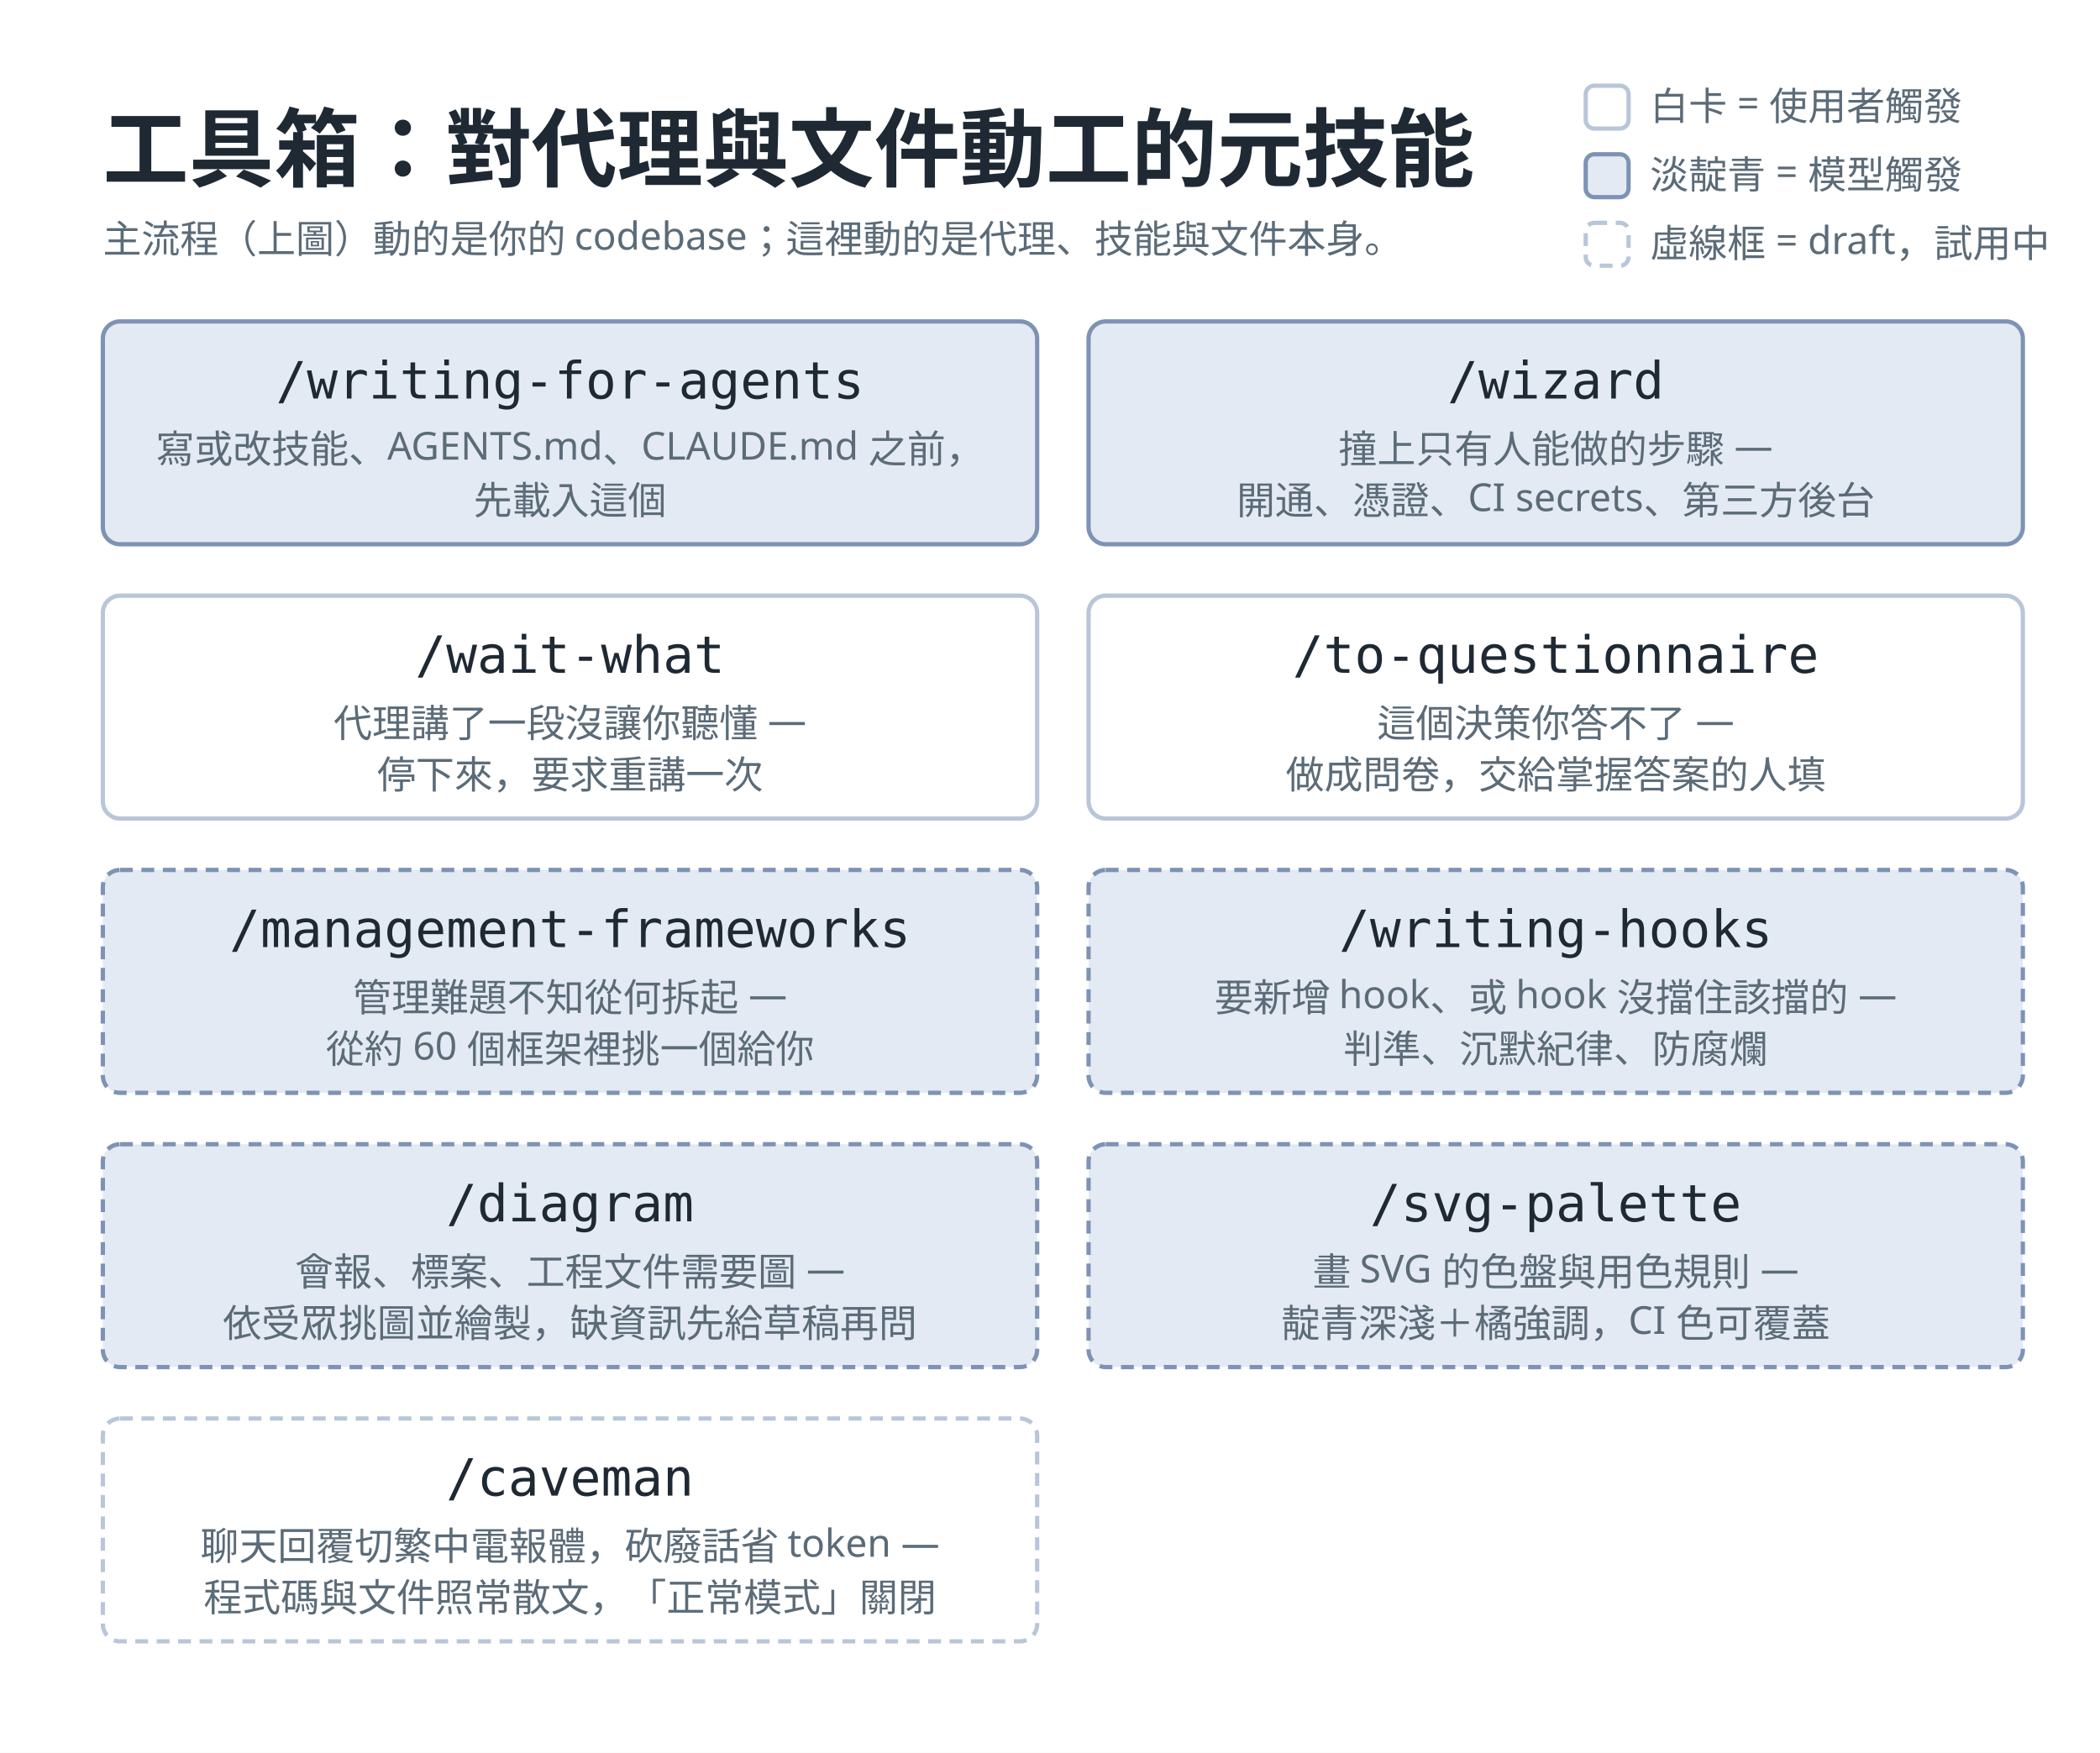
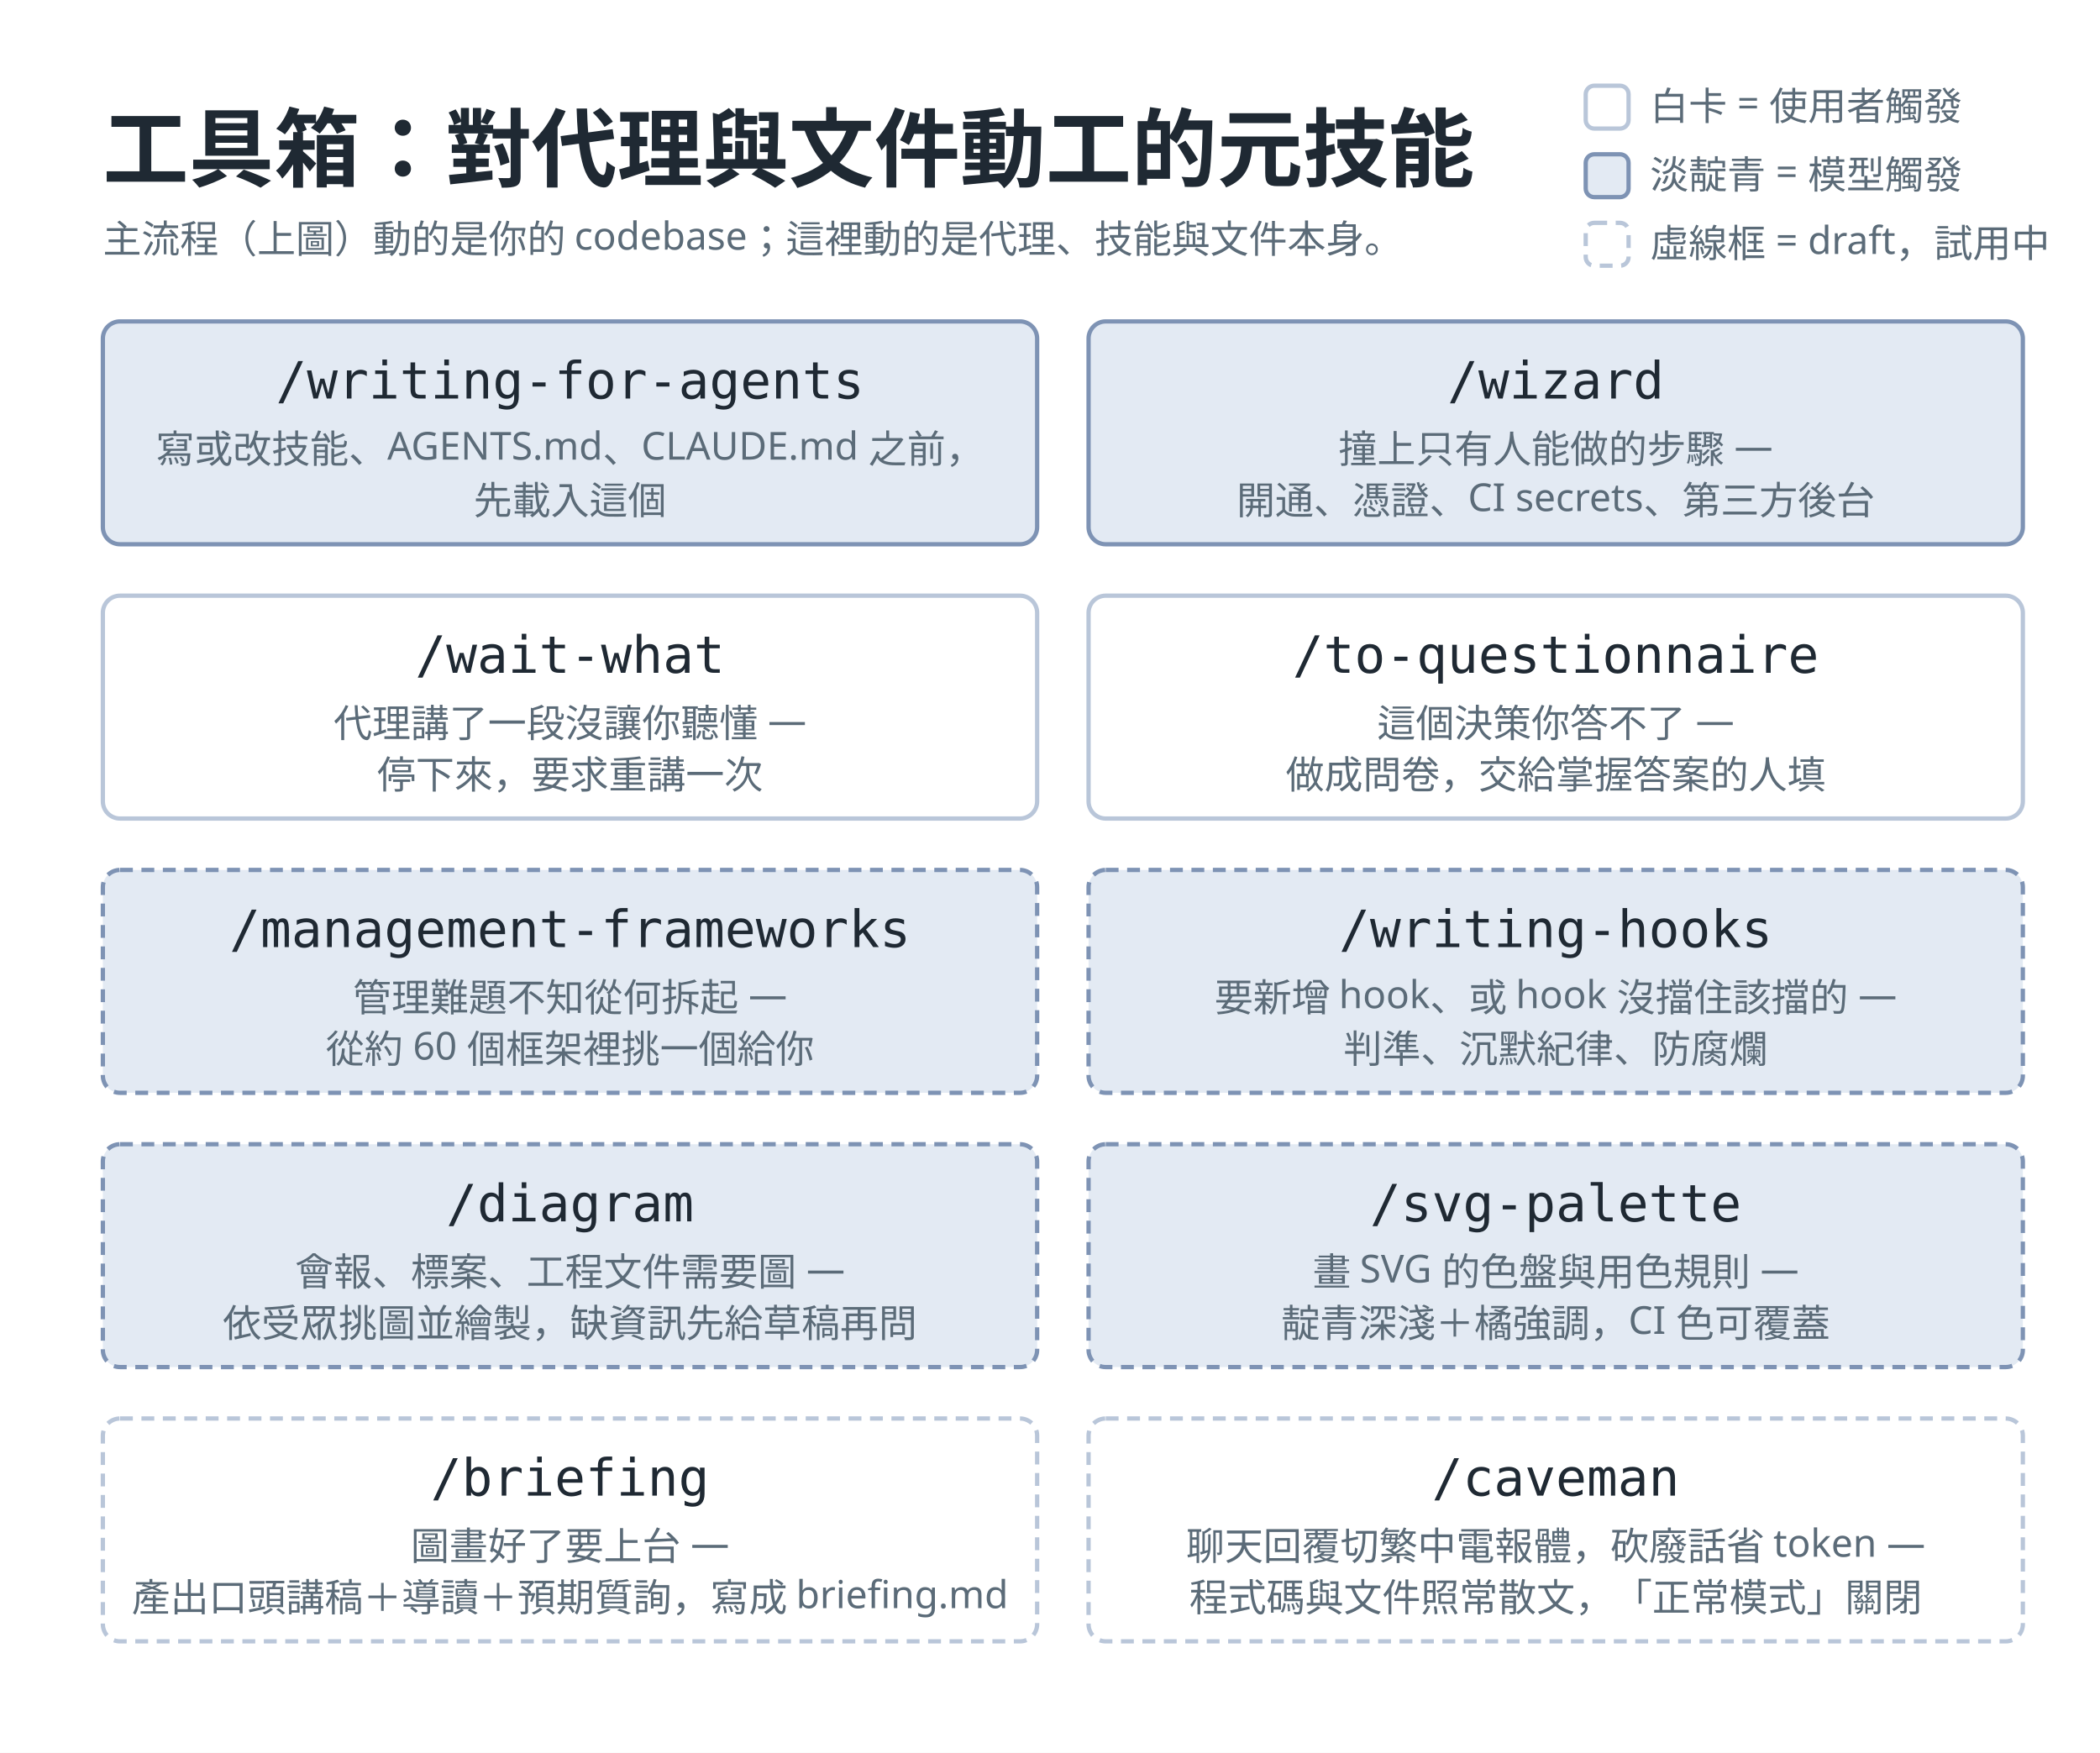
<svg xmlns="http://www.w3.org/2000/svg" width="980" height="818" viewBox="0 0 980 818" font-family="'Noto Sans TC','Microsoft JhengHei','微軟正黑體','PingFang TC',sans-serif">
  <defs>
    <style>
      .box   { stroke-width: 2; }
      .user  { fill: #FFFFFF; stroke: #B9C6D9; }
      .model { fill: #E3EAF3; stroke: #7E93B4; }
      .draft { stroke-dasharray: 6 4; }
      .skill { font-family: ui-monospace, SFMono-Regular, Consolas, monospace; font-size: 24px; fill: #1F2933; }
      .sub   { font-size: 18px; fill: #5B6B78; }
      .note  { font-size: 18px; fill: #5B6B78; }
    </style>
  </defs>
  <rect width="980" height="818" fill="#FFFFFF" />
  <g id="header">
    <text x="48" y="84" font-size="40" font-weight="700" fill="#1F2933">工具箱：對代理與文件動工的元技能</text>
    <text x="48" y="118" class="note">主流程（上圖）動的是你的 codebase；這裡動的是代理、技能與文件本身。</text>
  </g>
  <g id="legend">
    <rect x="740" y="40" width="20" height="20" rx="4" class="box user" />
    <text x="770" y="56" class="note">白卡 = 使用者觸發</text>
    <rect x="740" y="72" width="20" height="20" rx="4" class="box model" />
    <text x="770" y="88" class="note">淡靛青 = 模型觸發</text>
    <rect x="740" y="104" width="20" height="20" rx="4" class="box user draft" />
    <text x="770" y="120" class="note">虛線框 = draft，試用中</text>
  </g>
  <g id="cards">
    <rect x="48" y="150" width="436" height="104" rx="8" class="box model" />
    <text x="266" y="186" text-anchor="middle" class="skill">/writing-for-agents</text>
    <text x="266" y="216" text-anchor="middle" class="sub">寫或改技能、AGENTS.md、CLAUDE.md 之前，</text>
    <text x="266" y="240" text-anchor="middle" class="sub">先載入這個</text>
    <rect x="508" y="150" width="436" height="104" rx="8" class="box model" />
    <text x="726" y="186" text-anchor="middle" class="skill">/wizard</text>
    <text x="726" y="216" text-anchor="middle" class="sub">撞上只有人能做的步驟 —</text>
    <text x="726" y="240" text-anchor="middle" class="sub">開通、憑證、CI secrets、第三方後台</text>
    <rect x="48" y="278" width="436" height="104" rx="8" class="box user" />
    <text x="266" y="314" text-anchor="middle" class="skill">/wait-what</text>
    <text x="266" y="344" text-anchor="middle" class="sub">代理講了一段沒讓你聽懂 —</text>
    <text x="266" y="368" text-anchor="middle" class="sub">停下來，要求重講一次</text>
    <rect x="508" y="278" width="436" height="104" rx="8" class="box user" />
    <text x="726" y="314" text-anchor="middle" class="skill">/to-questionnaire</text>
    <text x="726" y="344" text-anchor="middle" class="sub">這個決策你答不了 —</text>
    <text x="726" y="368" text-anchor="middle" class="sub">做成問卷，交給掌握答案的人填</text>
    <rect x="48" y="406" width="436" height="104" rx="8" class="box model draft" />
    <text x="266" y="442" text-anchor="middle" class="skill">/management-frameworks</text>
    <text x="266" y="472" text-anchor="middle" class="sub">管理難題不知從何拆起 —</text>
    <text x="266" y="496" text-anchor="middle" class="sub">從約 60 個框架裡挑一個給你</text>
    <rect x="508" y="406" width="436" height="104" rx="8" class="box model draft" />
    <text x="726" y="442" text-anchor="middle" class="skill">/writing-hooks</text>
    <text x="726" y="472" text-anchor="middle" class="sub">要新增 hook、或 hook 沒擋住該擋的 —</text>
    <text x="726" y="496" text-anchor="middle" class="sub">判準、沉默紀律、防腐爛</text>
    <rect x="48" y="534" width="436" height="104" rx="8" class="box model draft" />
    <text x="266" y="570" text-anchor="middle" class="skill">/diagram</text>
    <text x="266" y="600" text-anchor="middle" class="sub">會報、標案、工程文件需要圖 —</text>
    <text x="266" y="624" text-anchor="middle" class="sub">依受眾挑圖並繪製，缺資訊先給草稿再問</text>
    <rect x="508" y="534" width="436" height="104" rx="8" class="box model draft" />
    <text x="726" y="570" text-anchor="middle" class="skill">/svg-palette</text>
    <text x="726" y="600" text-anchor="middle" class="sub">畫 SVG 的色盤與用色規則 —</text>
    <text x="726" y="624" text-anchor="middle" class="sub">靛青深淺＋橘強調，CI 色可覆蓋</text>
    <rect x="48" y="662" width="436" height="104" rx="8" class="box user draft" />
-     <text x="266" y="698" text-anchor="middle" class="skill">/caveman</text>
-     <text x="266" y="728" text-anchor="middle" class="sub">聊天回覆切繁中電報體，砍廢話省 token —</text>
-     <text x="266" y="752" text-anchor="middle" class="sub">程式碼與文件照常散文，「正常模式」關閉</text>
+     <text x="266" y="698" text-anchor="middle" class="skill">/briefing</text>
+     <text x="266" y="728" text-anchor="middle" class="sub">圖畫好了要上台 —</text>
+     <text x="266" y="752" text-anchor="middle" class="sub">產出口頭講稿＋導讀＋預期質詢，寫成 briefing.md</text>
+     <rect x="508" y="662" width="436" height="104" rx="8" class="box user draft" />
+     <text x="726" y="698" text-anchor="middle" class="skill">/caveman</text>
+     <text x="726" y="728" text-anchor="middle" class="sub">聊天回覆切繁中電報體，砍廢話省 token —</text>
+     <text x="726" y="752" text-anchor="middle" class="sub">程式碼與文件照常散文，「正常模式」關閉</text>
  </g>
</svg>
